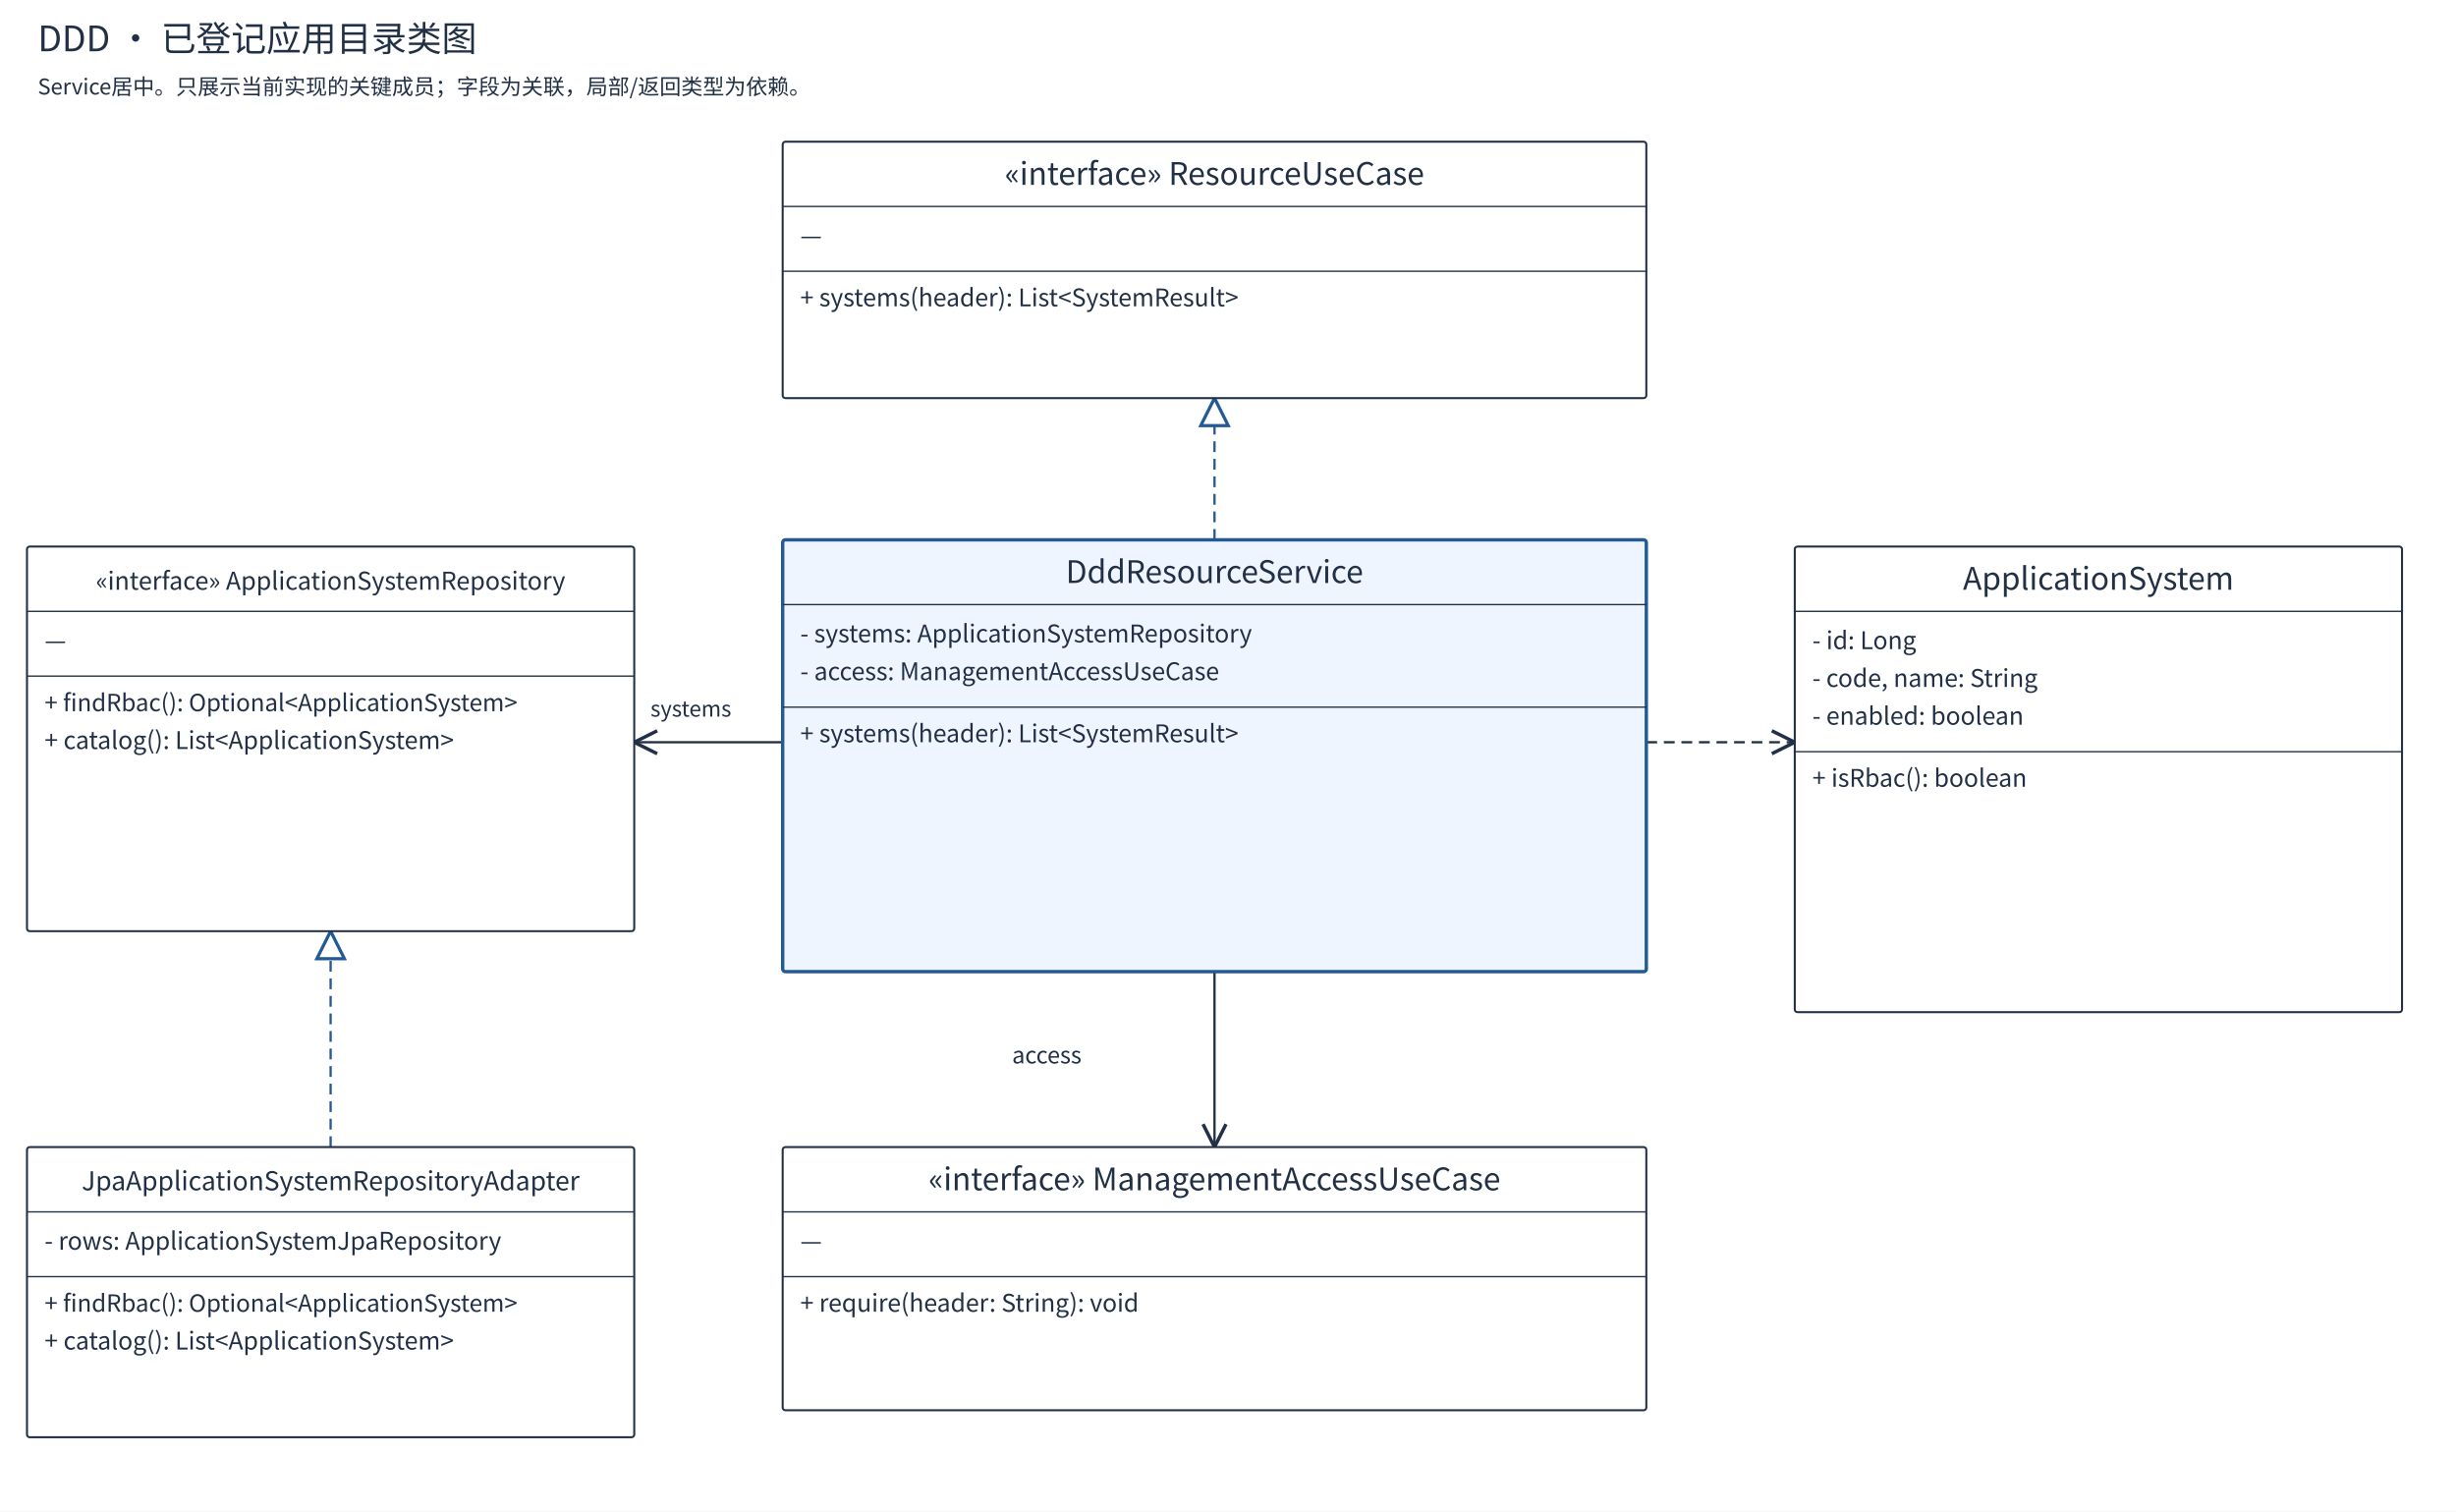
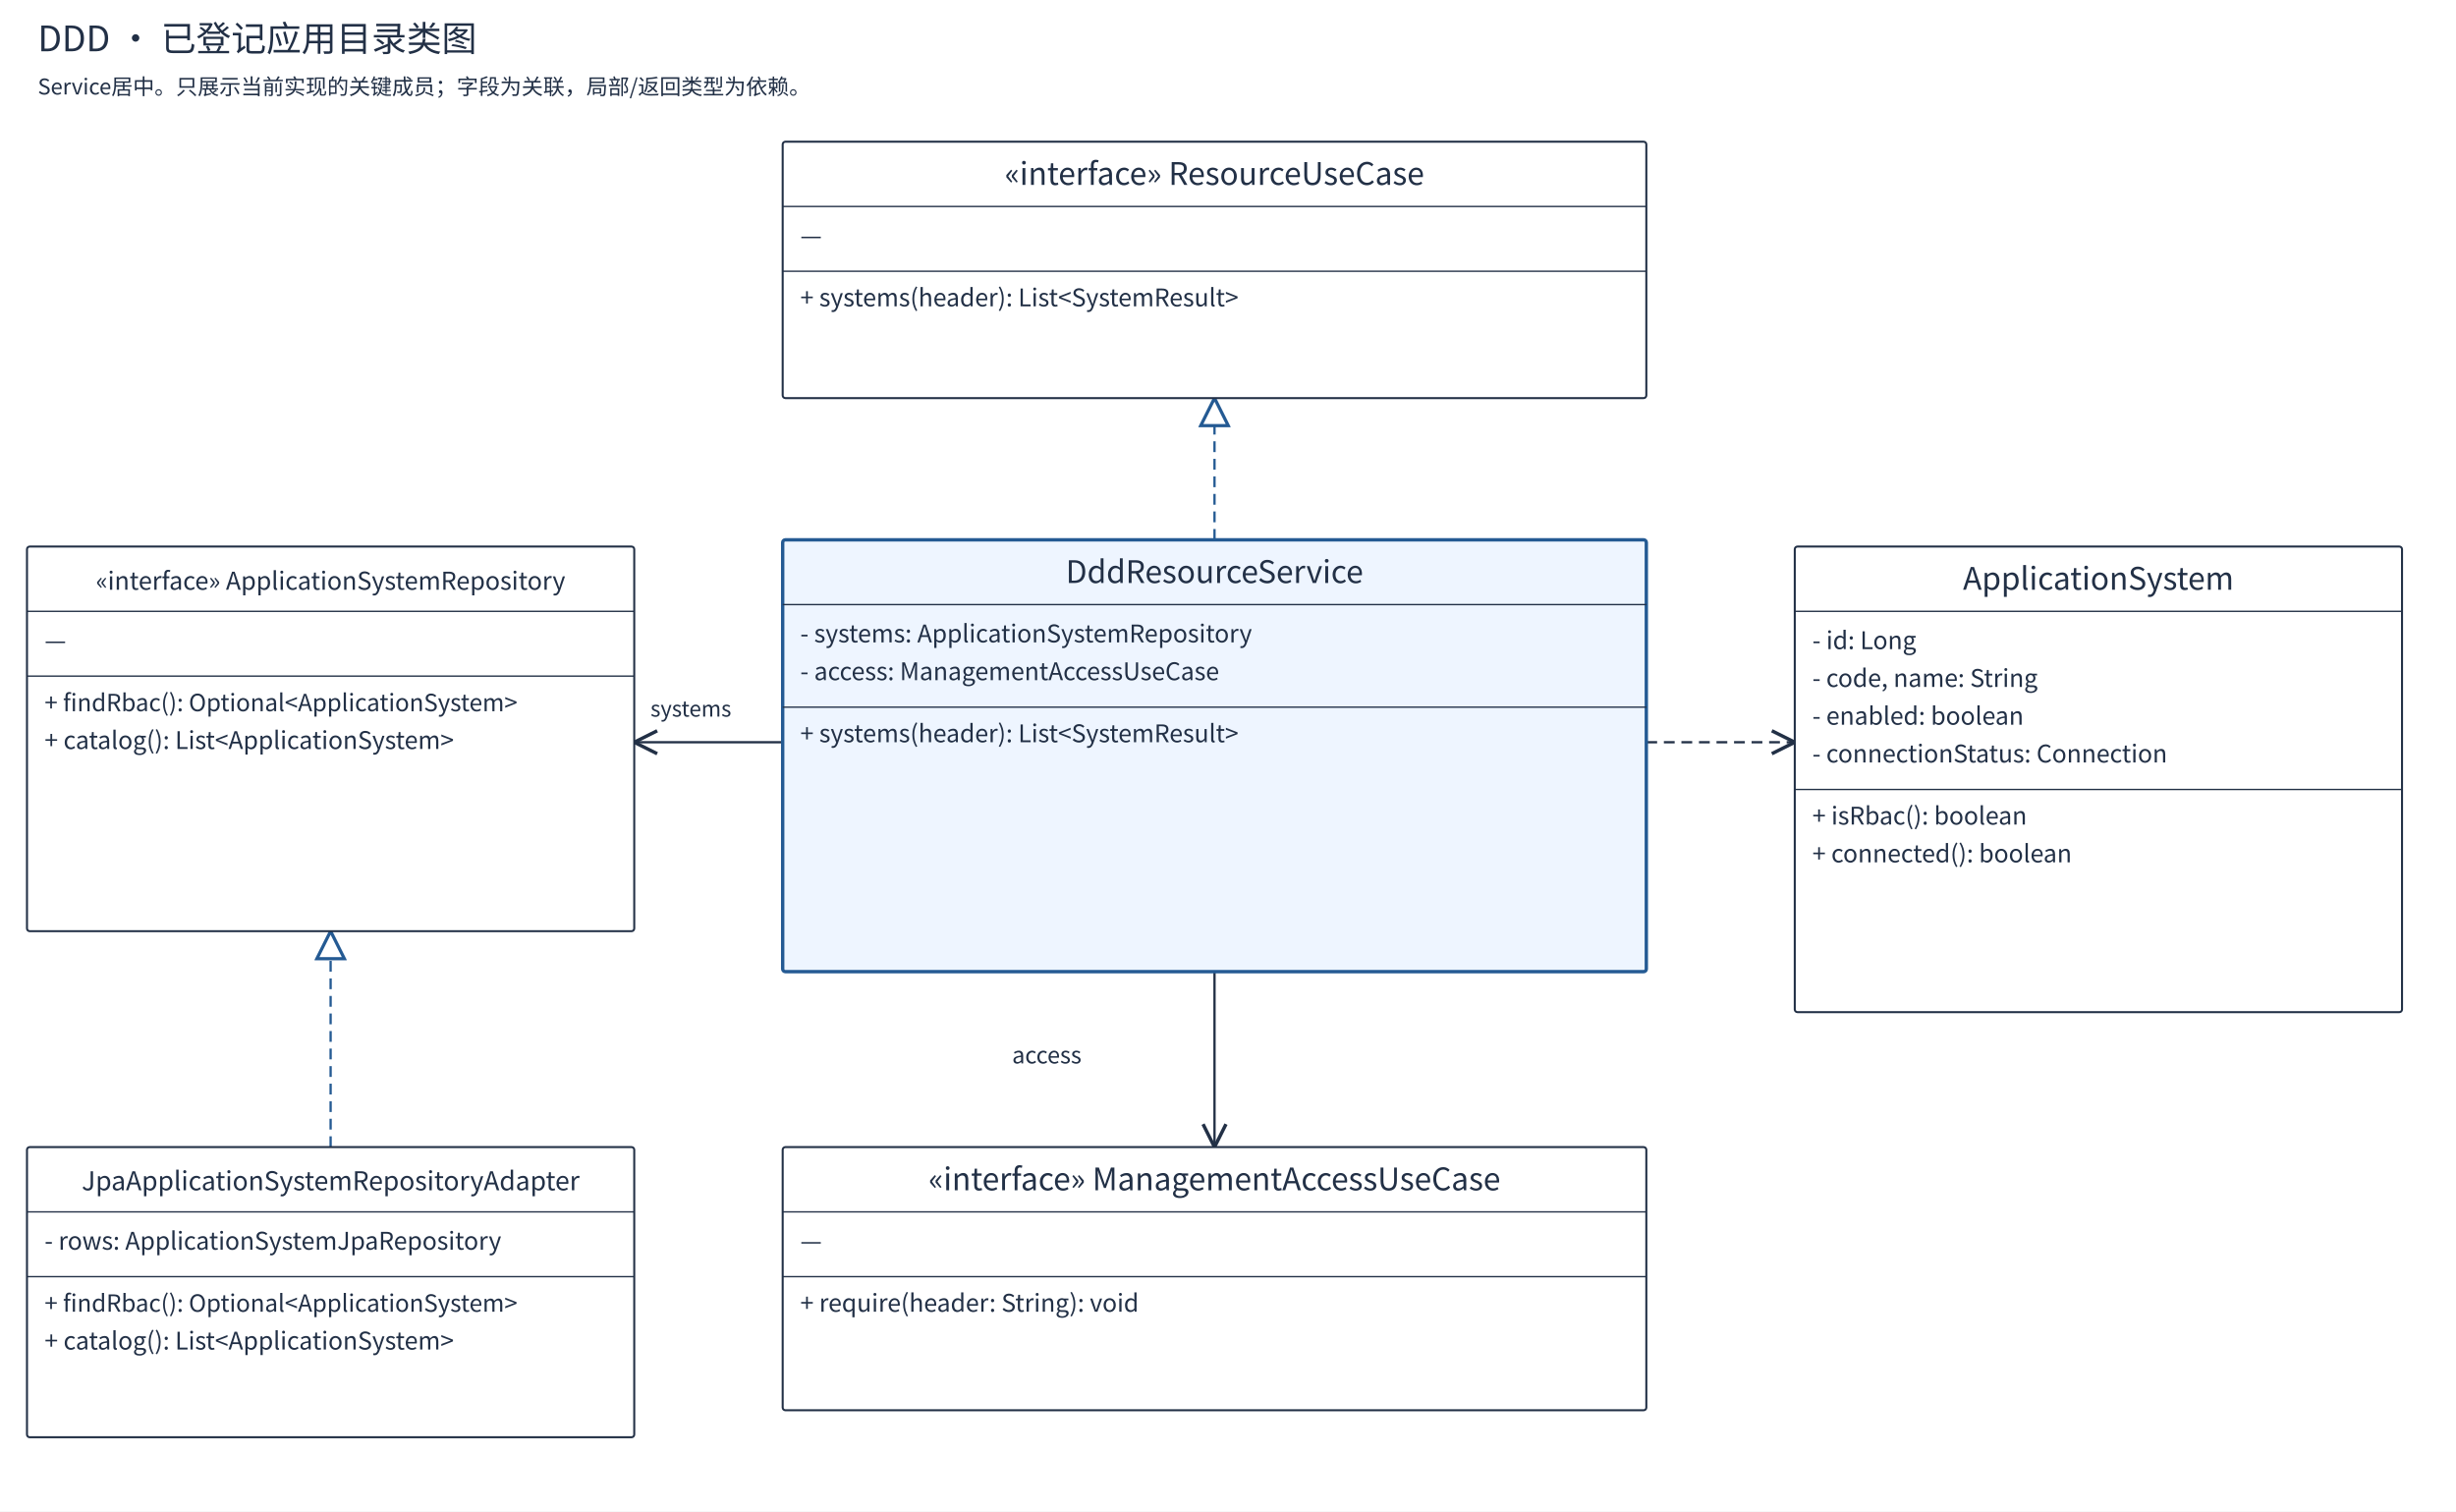
<svg xmlns="http://www.w3.org/2000/svg" width="1820" height="1120" viewBox="0 0 1820 1120">
  <defs>
    <marker id="open" markerWidth="12" markerHeight="12" refX="11" refY="6" orient="auto">
      <path d="M1,1 L11,6 L1,11" fill="none" stroke="#223046" stroke-width="1.5" />
    </marker>
    <marker id="triangle" markerWidth="14" markerHeight="14" refX="13" refY="7" orient="auto">
      <path d="M1,1 L13,7 L1,13 Z" fill="white" stroke="#245a93" stroke-width="1.4" />
    </marker>
    <marker id="filled" markerWidth="12" markerHeight="12" refX="11" refY="6" orient="auto">
      <path d="M1,1 L11,6 L1,11 Z" fill="#223046" />
    </marker>
  </defs>
  <rect width="100%" height="100%" fill="white" />
  <g font-family="Microsoft YaHei,Noto Sans CJK SC,Arial,sans-serif">
    <text x="28" y="38" font-size="26" text-anchor="start" fill="#223046">DDD · 已登记应用目录类图</text>
    <text x="28" y="70" font-size="16" text-anchor="start" fill="#223046">Service居中。只展示当前实现的关键成员；字段为关联，局部/返回类型为依赖。</text>
    <polyline points="900,400 900,295" fill="none" stroke="#245a93" stroke-width="1.7" stroke-dasharray="8 5" marker-end="url(#triangle)" />
    <polyline points="580,550 470,550" fill="none" stroke="#223046" stroke-width="1.7" marker-end="url(#open)" />
    <text x="482" y="531" font-size="16" text-anchor="start" fill="#223046">systems</text>
    <polyline points="1220,550 1330,550" fill="none" stroke="#223046" stroke-width="1.7" stroke-dasharray="8 5" marker-end="url(#open)" />
    <polyline points="900,720 900,850" fill="none" stroke="#223046" stroke-width="1.7" marker-end="url(#open)" />
    <text x="750" y="788" font-size="17" text-anchor="start" fill="#223046">access</text>
    <polyline points="245,850 245,690" fill="none" stroke="#245a93" stroke-width="1.7" stroke-dasharray="8 5" marker-end="url(#triangle)" />
    <rect x="580" y="400" width="640" height="320" rx="2" fill="#eef5ff" stroke="#245a93" stroke-width="2.5" />
    <path d="M580,448H1220 M580,524H1220" stroke="#223046" />
    <text x="900" y="432" font-size="23" text-anchor="middle" fill="#223046">DddResourceService</text>
    <text x="593" y="476" font-size="18" text-anchor="start" fill="#223046">- systems: ApplicationSystemRepository</text>
    <text x="593" y="504" font-size="18" text-anchor="start" fill="#223046">- access: ManagementAccessUseCase</text>
    <text x="593" y="550" font-size="18" text-anchor="start" fill="#223046">+ systems(header): List&lt;SystemResult&gt;</text>
    <rect x="580" y="105" width="640" height="190" rx="2" fill="white" stroke="#223046" stroke-width="1.5" />
    <path d="M580,153H1220 M580,201H1220" stroke="#223046" />
    <text x="900" y="137" font-size="23" text-anchor="middle" fill="#223046">«interface» ResourceUseCase</text>
    <text x="593" y="181" font-size="18" text-anchor="start" fill="#223046">—</text>
    <text x="593" y="227" font-size="18" text-anchor="start" fill="#223046">+ systems(header): List&lt;SystemResult&gt;</text>
    <rect x="20" y="405" width="450" height="285" rx="2" fill="white" stroke="#223046" stroke-width="1.5" />
    <path d="M20,453H470 M20,501H470" stroke="#223046" />
    <text x="245" y="437" font-size="18.253" text-anchor="middle" fill="#223046">«interface» ApplicationSystemRepository</text>
    <text x="33" y="481" font-size="18" text-anchor="start" fill="#223046">—</text>
    <text x="33" y="527" font-size="17.528" text-anchor="start" fill="#223046">+ findRbac(): Optional&lt;ApplicationSystem&gt;</text>
    <text x="33" y="555" font-size="18" text-anchor="start" fill="#223046">+ catalog(): List&lt;ApplicationSystem&gt;</text>
    <rect x="1330" y="405" width="450" height="345" rx="2" fill="white" stroke="#223046" stroke-width="1.5" />
-     <path d="M1330,453H1780 M1330,557H1780" stroke="#223046" />
+     <path d="M1330,453H1780 M1330,585H1780" stroke="#223046" />
    <text x="1555" y="437" font-size="23" text-anchor="middle" fill="#223046">ApplicationSystem</text>
    <text x="1343" y="481" font-size="18" text-anchor="start" fill="#223046">- id: Long</text>
    <text x="1343" y="509" font-size="18" text-anchor="start" fill="#223046">- code, name: String</text>
    <text x="1343" y="537" font-size="18" text-anchor="start" fill="#223046">- enabled: boolean</text>
-     <text x="1343" y="583" font-size="18" text-anchor="start" fill="#223046">+ isRbac(): boolean</text>
+     <text x="1343" y="565" font-size="18" text-anchor="start" fill="#223046">- connectionStatus: Connection</text>
+     <text x="1343" y="611" font-size="18" text-anchor="start" fill="#223046">+ isRbac(): boolean</text>
+     <text x="1343" y="639" font-size="18" text-anchor="start" fill="#223046">+ connected(): boolean</text>
    <rect x="580" y="850" width="640" height="195" rx="2" fill="white" stroke="#223046" stroke-width="1.5" />
    <path d="M580,898H1220 M580,946H1220" stroke="#223046" />
    <text x="900" y="882" font-size="23" text-anchor="middle" fill="#223046">«interface» ManagementAccessUseCase</text>
    <text x="593" y="926" font-size="18" text-anchor="start" fill="#223046">—</text>
    <text x="593" y="972" font-size="18" text-anchor="start" fill="#223046">+ require(header: String): void</text>
    <rect x="20" y="850" width="450" height="215" rx="2" fill="white" stroke="#223046" stroke-width="1.5" />
    <path d="M20,898H470 M20,946H470" stroke="#223046" />
    <text x="245" y="882" font-size="19.24" text-anchor="middle" fill="#223046">JpaApplicationSystemRepositoryAdapter</text>
    <text x="33" y="926" font-size="18" text-anchor="start" fill="#223046">- rows: ApplicationSystemJpaRepository</text>
    <text x="33" y="972" font-size="17.528" text-anchor="start" fill="#223046">+ findRbac(): Optional&lt;ApplicationSystem&gt;</text>
    <text x="33" y="1000" font-size="18" text-anchor="start" fill="#223046">+ catalog(): List&lt;ApplicationSystem&gt;</text>
  </g>
</svg>
